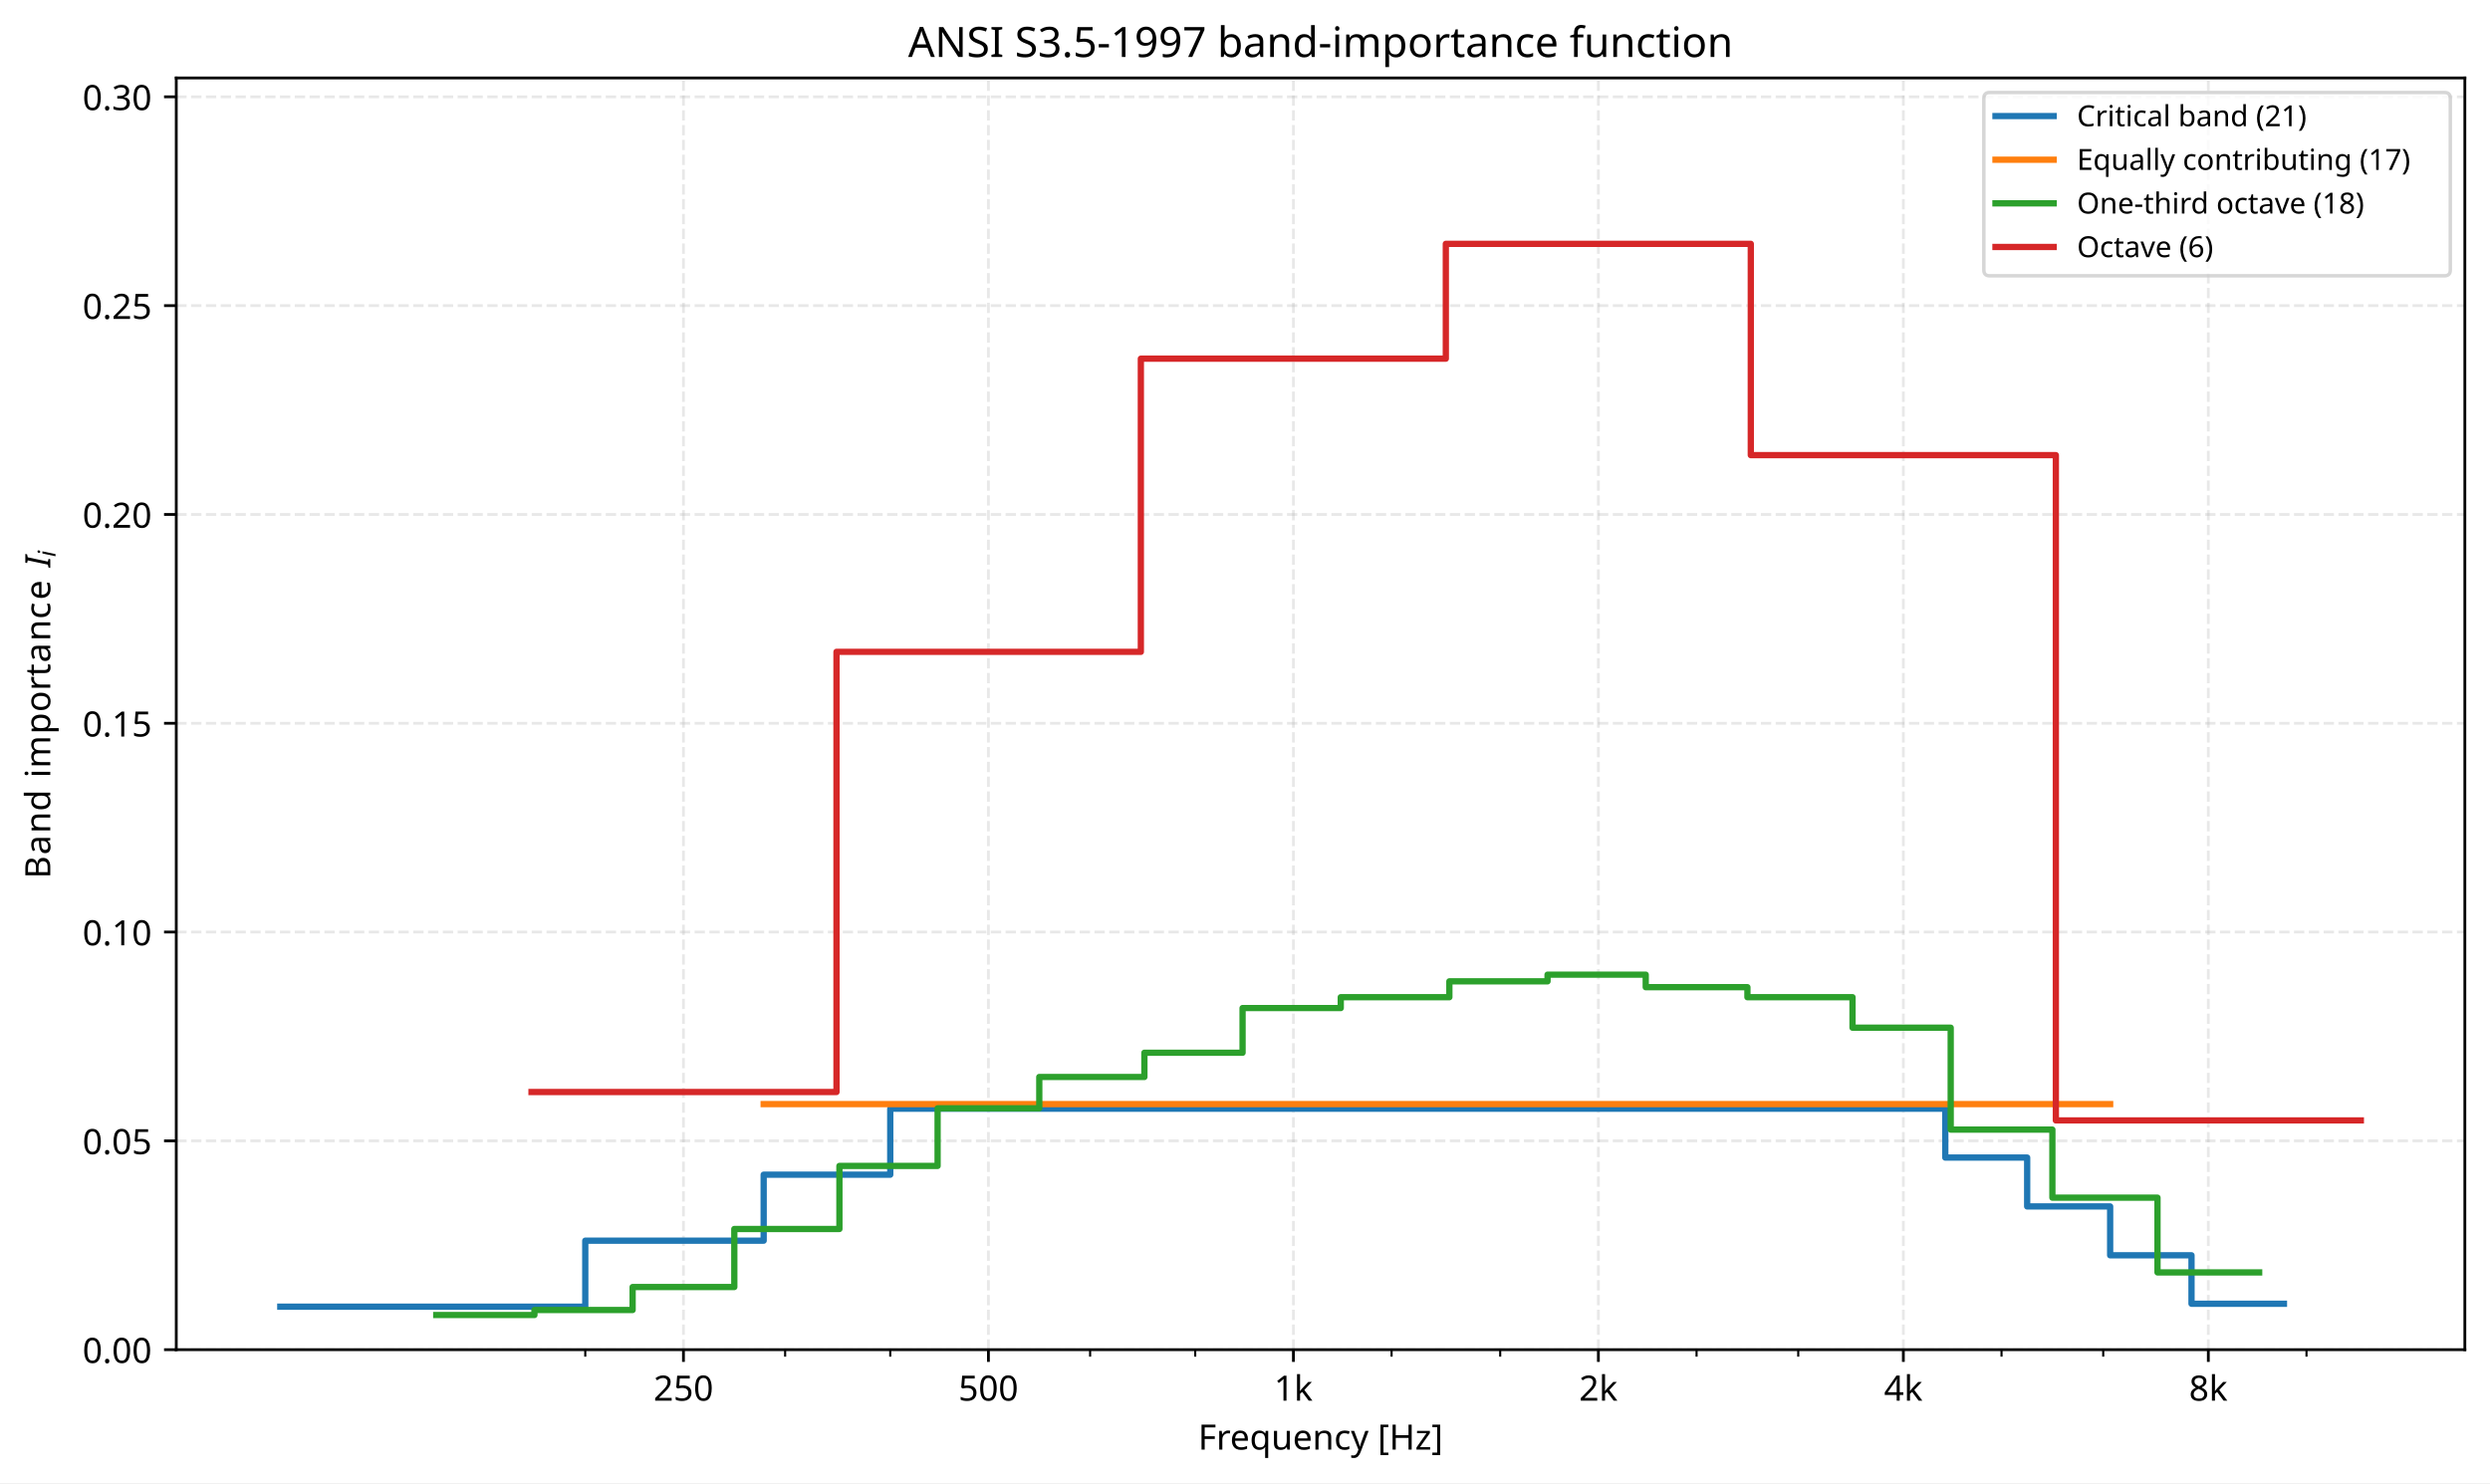
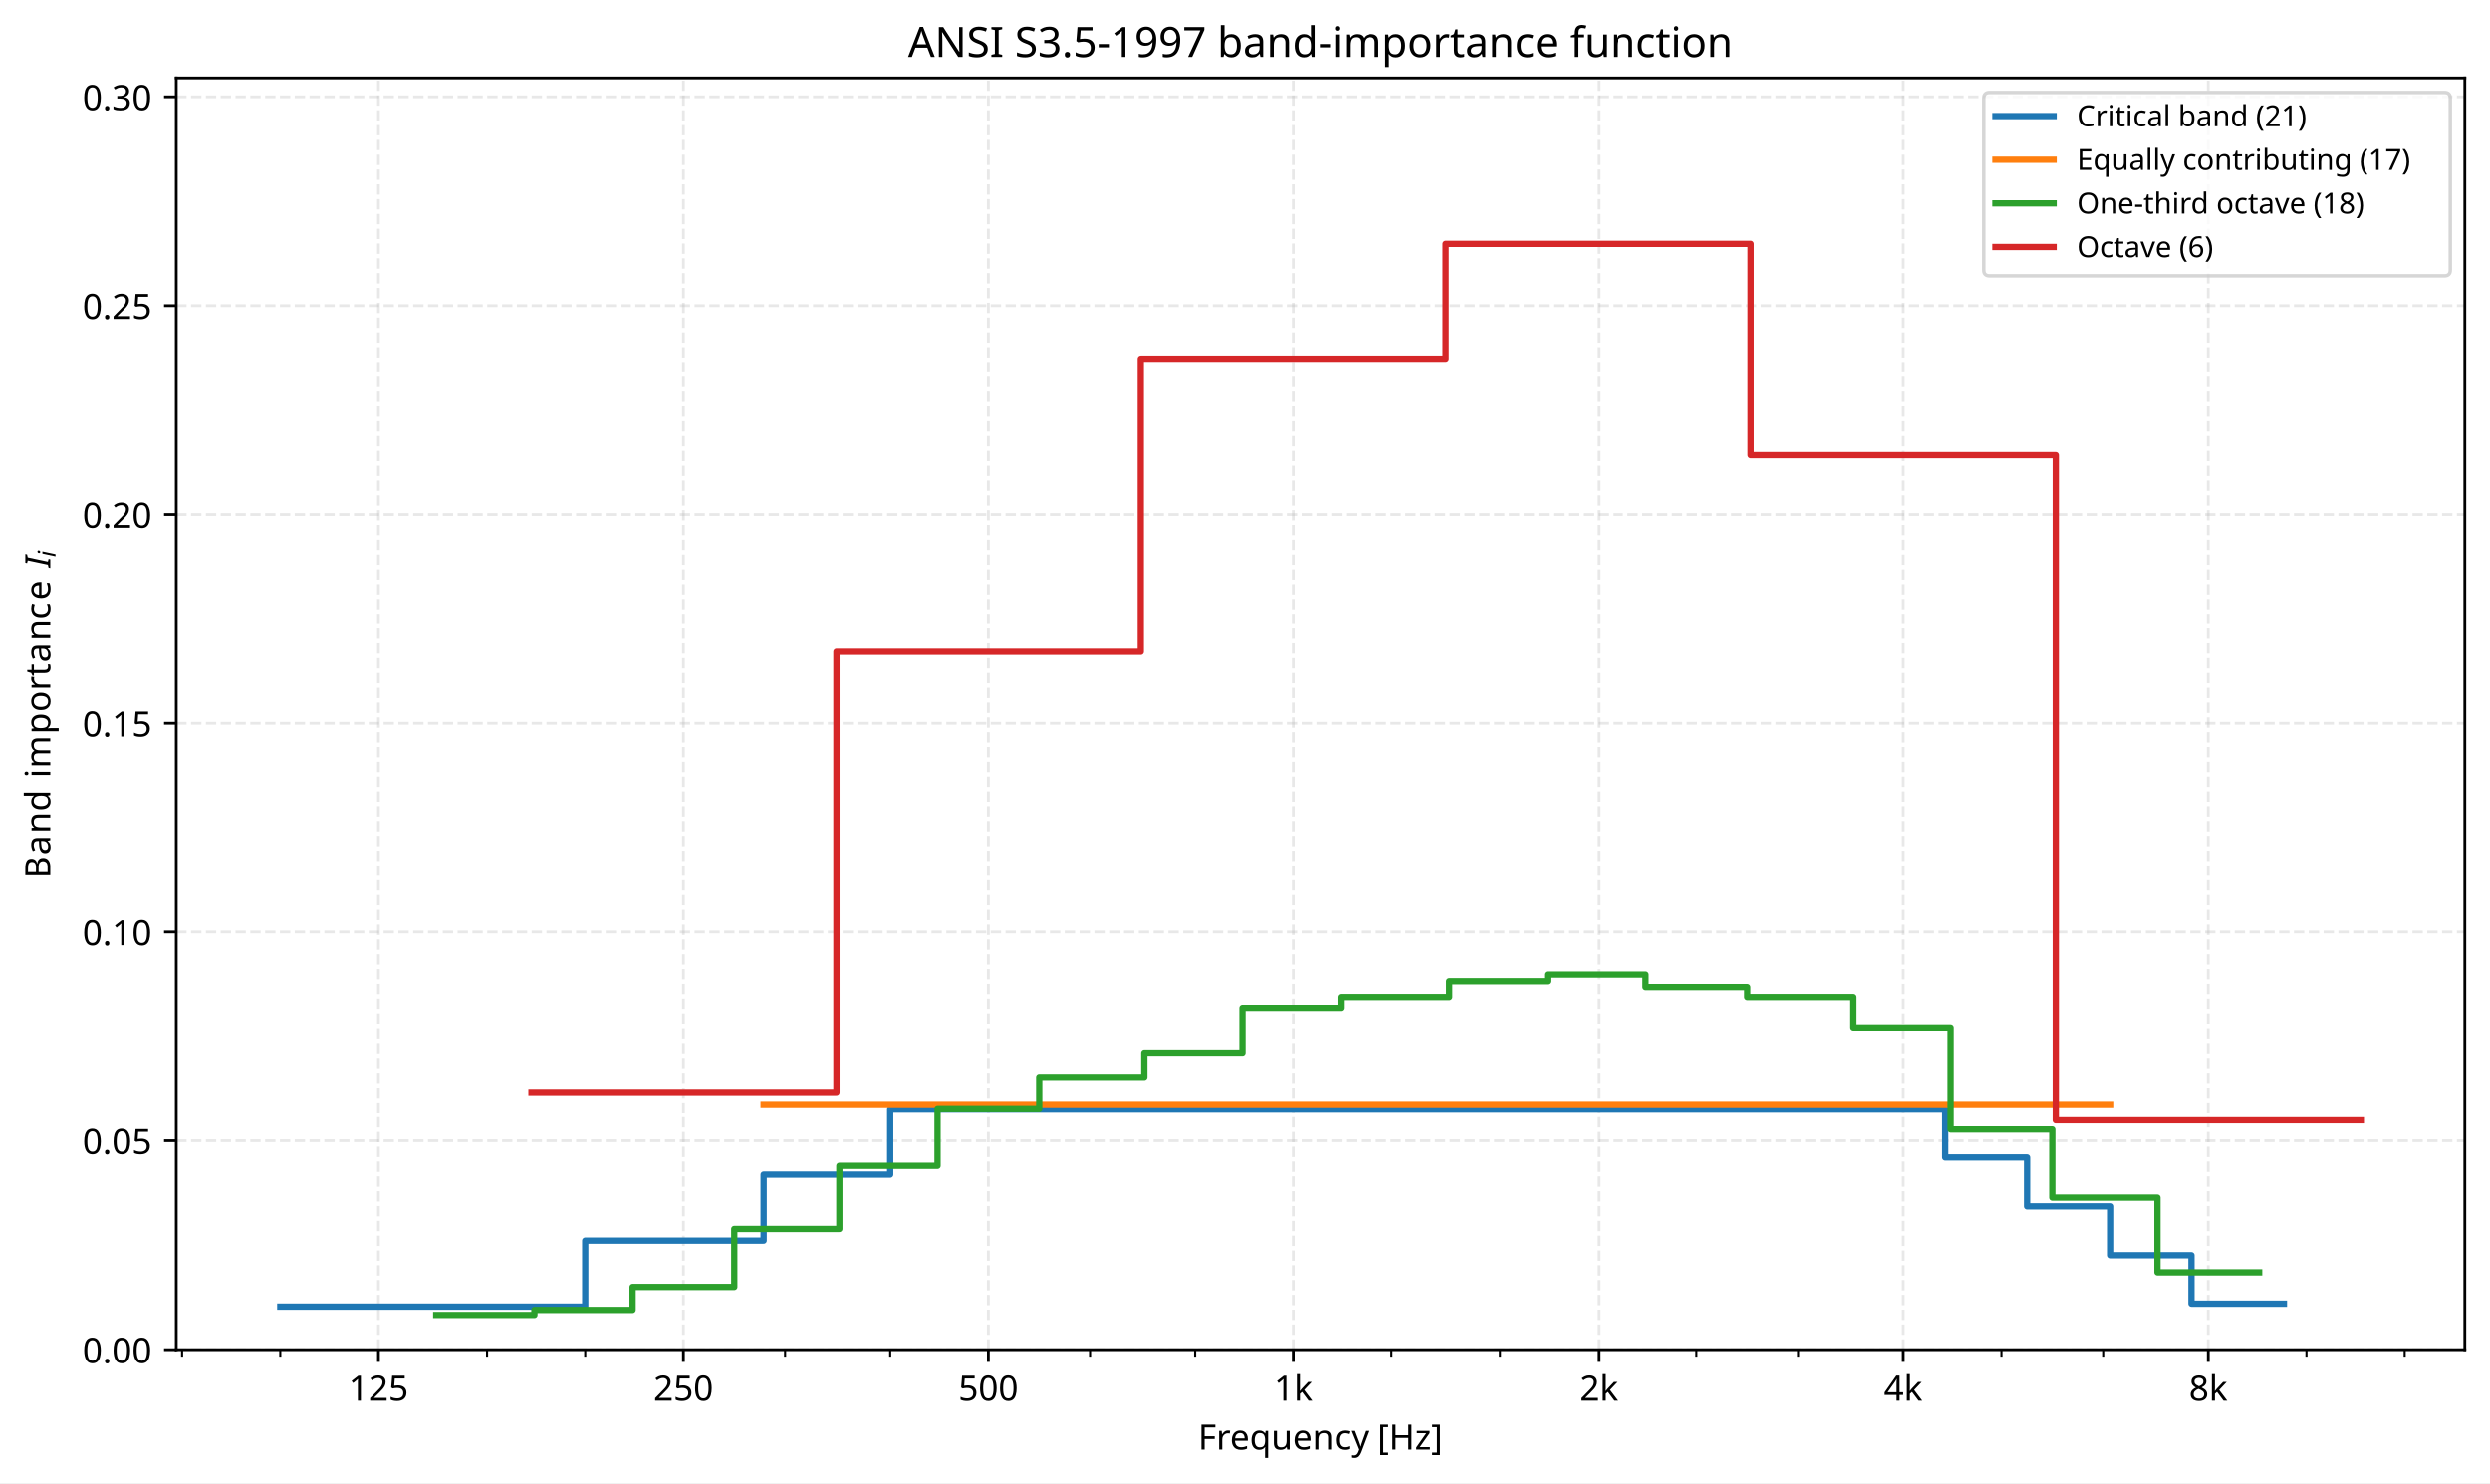
<svg xmlns="http://www.w3.org/2000/svg" xmlns:xlink="http://www.w3.org/1999/xlink" width="712.906pt" height="424.635pt" viewBox="0 0 712.906 424.635" version="1.1">
  <defs>
    <style type="text/css">*{stroke-linejoin: round; stroke-linecap: butt}</style>
  </defs>
  <g id="figure_1">
    <g id="patch_1">
      <path d="M 0 424.635  L 712.906 424.635  L 712.906 0  L 0 0  z " style="fill: #ffffff" />
    </g>
    <g id="axes_1">
      <g id="patch_2">
        <path d="M 50.468 386.433  L 705.706 386.433  L 705.706 22.318  L 50.468 22.318  z " style="fill: #ffffff" />
      </g>
      <g id="matplotlib.axis_1">
        <g id="xtick_1">
          <g id="line2d_1">
-             <path d="M 195.678 386.433  L 195.678 22.318  " clip-path="url(#p3888d02c66)" style="fill: none; stroke-dasharray: 2.96,1.28; stroke-dashoffset: 0; stroke: #b0b0b0; stroke-opacity: 0.3; stroke-width: 0.8" />
+             <path d="M 108.361 386.433  L 108.361 22.318  " clip-path="url(#p3888d02c66)" style="fill: none; stroke-dasharray: 2.96,1.28; stroke-dashoffset: 0; stroke: #b0b0b0; stroke-opacity: 0.3; stroke-width: 0.8" />
          </g>
          <g id="line2d_2">
            <defs>
              <path id="m3d27035b55" d="M 0 0  L 0 3.5  " style="stroke: #000000; stroke-width: 0.8" />
            </defs>
            <g>
-               <use xlink:href="#m3d27035b55" x="195.678" y="386.433" style="stroke: #000000; stroke-width: 0.8" />
+               <use xlink:href="#m3d27035b55" x="108.361" y="386.433" style="stroke: #000000; stroke-width: 0.8" />
            </g>
          </g>
          <g id="text_1">
-             <text style="font-size: 10px; font-family: sans-serif; text-anchor: middle" x="195.678" y="401.031" transform="rotate(-0 195.6777 401.0311)">250</text>
+             <text style="font-size: 10px; font-family: sans-serif; text-anchor: middle" x="108.361" y="401.031" transform="rotate(-0 108.3612 401.0311)">125</text>
          </g>
        </g>
        <g id="xtick_2">
          <g id="line2d_3">
-             <path d="M 282.994 386.433  L 282.994 22.318  " clip-path="url(#p3888d02c66)" style="fill: none; stroke-dasharray: 2.96,1.28; stroke-dashoffset: 0; stroke: #b0b0b0; stroke-opacity: 0.3; stroke-width: 0.8" />
+             <path d="M 195.678 386.433  L 195.678 22.318  " clip-path="url(#p3888d02c66)" style="fill: none; stroke-dasharray: 2.96,1.28; stroke-dashoffset: 0; stroke: #b0b0b0; stroke-opacity: 0.3; stroke-width: 0.8" />
          </g>
          <g id="line2d_4">
            <g>
-               <use xlink:href="#m3d27035b55" x="282.994" y="386.433" style="stroke: #000000; stroke-width: 0.8" />
+               <use xlink:href="#m3d27035b55" x="195.678" y="386.433" style="stroke: #000000; stroke-width: 0.8" />
            </g>
          </g>
          <g id="text_2">
-             <text style="font-size: 10px; font-family: sans-serif; text-anchor: middle" x="282.994" y="401.031" transform="rotate(-0 282.9943 401.0311)">500</text>
+             <text style="font-size: 10px; font-family: sans-serif; text-anchor: middle" x="195.678" y="401.031" transform="rotate(-0 195.6777 401.0311)">250</text>
          </g>
        </g>
        <g id="xtick_3">
          <g id="line2d_5">
-             <path d="M 370.311 386.433  L 370.311 22.318  " clip-path="url(#p3888d02c66)" style="fill: none; stroke-dasharray: 2.96,1.28; stroke-dashoffset: 0; stroke: #b0b0b0; stroke-opacity: 0.3; stroke-width: 0.8" />
+             <path d="M 282.994 386.433  L 282.994 22.318  " clip-path="url(#p3888d02c66)" style="fill: none; stroke-dasharray: 2.96,1.28; stroke-dashoffset: 0; stroke: #b0b0b0; stroke-opacity: 0.3; stroke-width: 0.8" />
          </g>
          <g id="line2d_6">
            <g>
-               <use xlink:href="#m3d27035b55" x="370.311" y="386.433" style="stroke: #000000; stroke-width: 0.8" />
+               <use xlink:href="#m3d27035b55" x="282.994" y="386.433" style="stroke: #000000; stroke-width: 0.8" />
            </g>
          </g>
          <g id="text_3">
-             <text style="font-size: 10px; font-family: sans-serif; text-anchor: middle" x="370.311" y="401.032" transform="rotate(-0 370.3109 401.0319)">1k</text>
+             <text style="font-size: 10px; font-family: sans-serif; text-anchor: middle" x="282.994" y="401.031" transform="rotate(-0 282.9943 401.0311)">500</text>
          </g>
        </g>
        <g id="xtick_4">
          <g id="line2d_7">
-             <path d="M 457.627 386.433  L 457.627 22.318  " clip-path="url(#p3888d02c66)" style="fill: none; stroke-dasharray: 2.96,1.28; stroke-dashoffset: 0; stroke: #b0b0b0; stroke-opacity: 0.3; stroke-width: 0.8" />
+             <path d="M 370.311 386.433  L 370.311 22.318  " clip-path="url(#p3888d02c66)" style="fill: none; stroke-dasharray: 2.96,1.28; stroke-dashoffset: 0; stroke: #b0b0b0; stroke-opacity: 0.3; stroke-width: 0.8" />
          </g>
          <g id="line2d_8">
            <g>
-               <use xlink:href="#m3d27035b55" x="457.627" y="386.433" style="stroke: #000000; stroke-width: 0.8" />
+               <use xlink:href="#m3d27035b55" x="370.311" y="386.433" style="stroke: #000000; stroke-width: 0.8" />
            </g>
          </g>
          <g id="text_4">
-             <text style="font-size: 10px; font-family: sans-serif; text-anchor: middle" x="457.627" y="401.032" transform="rotate(-0 457.6274 401.0319)">2k</text>
+             <text style="font-size: 10px; font-family: sans-serif; text-anchor: middle" x="370.311" y="401.032" transform="rotate(-0 370.3109 401.0319)">1k</text>
          </g>
        </g>
        <g id="xtick_5">
          <g id="line2d_9">
-             <path d="M 544.944 386.433  L 544.944 22.318  " clip-path="url(#p3888d02c66)" style="fill: none; stroke-dasharray: 2.96,1.28; stroke-dashoffset: 0; stroke: #b0b0b0; stroke-opacity: 0.3; stroke-width: 0.8" />
+             <path d="M 457.627 386.433  L 457.627 22.318  " clip-path="url(#p3888d02c66)" style="fill: none; stroke-dasharray: 2.96,1.28; stroke-dashoffset: 0; stroke: #b0b0b0; stroke-opacity: 0.3; stroke-width: 0.8" />
          </g>
          <g id="line2d_10">
            <g>
-               <use xlink:href="#m3d27035b55" x="544.944" y="386.433" style="stroke: #000000; stroke-width: 0.8" />
+               <use xlink:href="#m3d27035b55" x="457.627" y="386.433" style="stroke: #000000; stroke-width: 0.8" />
            </g>
          </g>
          <g id="text_5">
-             <text style="font-size: 10px; font-family: sans-serif; text-anchor: middle" x="544.944" y="401.032" transform="rotate(-0 544.944 401.0319)">4k</text>
+             <text style="font-size: 10px; font-family: sans-serif; text-anchor: middle" x="457.627" y="401.032" transform="rotate(-0 457.6274 401.0319)">2k</text>
          </g>
        </g>
        <g id="xtick_6">
          <g id="line2d_11">
-             <path d="M 632.261 386.433  L 632.261 22.318  " clip-path="url(#p3888d02c66)" style="fill: none; stroke-dasharray: 2.96,1.28; stroke-dashoffset: 0; stroke: #b0b0b0; stroke-opacity: 0.3; stroke-width: 0.8" />
+             <path d="M 544.944 386.433  L 544.944 22.318  " clip-path="url(#p3888d02c66)" style="fill: none; stroke-dasharray: 2.96,1.28; stroke-dashoffset: 0; stroke: #b0b0b0; stroke-opacity: 0.3; stroke-width: 0.8" />
          </g>
          <g id="line2d_12">
            <g>
-               <use xlink:href="#m3d27035b55" x="632.261" y="386.433" style="stroke: #000000; stroke-width: 0.8" />
+               <use xlink:href="#m3d27035b55" x="544.944" y="386.433" style="stroke: #000000; stroke-width: 0.8" />
            </g>
          </g>
          <g id="text_6">
-             <text style="font-size: 10px; font-family: sans-serif; text-anchor: middle" x="632.261" y="401.032" transform="rotate(-0 632.2606 401.0319)">8k</text>
+             <text style="font-size: 10px; font-family: sans-serif; text-anchor: middle" x="544.944" y="401.032" transform="rotate(-0 544.944 401.0319)">4k</text>
          </g>
        </g>
        <g id="xtick_7">
          <g id="line2d_13">
+             <path d="M 632.261 386.433  L 632.261 22.318  " clip-path="url(#p3888d02c66)" style="fill: none; stroke-dasharray: 2.96,1.28; stroke-dashoffset: 0; stroke: #b0b0b0; stroke-opacity: 0.3; stroke-width: 0.8" />
+           </g>
+           <g id="line2d_14">
+             <g>
+               <use xlink:href="#m3d27035b55" x="632.261" y="386.433" style="stroke: #000000; stroke-width: 0.8" />
+             </g>
+           </g>
+           <g id="text_7">
+             <text style="font-size: 10px; font-family: sans-serif; text-anchor: middle" x="632.261" y="401.032" transform="rotate(-0 632.2606 401.0319)">8k</text>
+           </g>
+         </g>
+         <g id="xtick_8">
+           <g id="line2d_15">
            <defs>
              <path id="md1b22fa4b4" d="M 0 0  L 0 2  " style="stroke: #000000; stroke-width: 0.6" />
            </defs>
            <g>
+               <use xlink:href="#md1b22fa4b4" x="52.142" y="386.433" style="stroke: #000000; stroke-width: 0.6" />
+             </g>
+           </g>
+         </g>
+         <g id="xtick_9">
+           <g id="line2d_16">
+             <g>
+               <use xlink:href="#md1b22fa4b4" x="80.251" y="386.433" style="stroke: #000000; stroke-width: 0.6" />
+             </g>
+           </g>
+         </g>
+         <g id="xtick_10">
+           <g id="line2d_17">
+             <g>
+               <use xlink:href="#md1b22fa4b4" x="139.458" y="386.433" style="stroke: #000000; stroke-width: 0.6" />
+             </g>
+           </g>
+         </g>
+         <g id="xtick_11">
+           <g id="line2d_18">
+             <g>
              <use xlink:href="#md1b22fa4b4" x="167.568" y="386.433" style="stroke: #000000; stroke-width: 0.6" />
            </g>
          </g>
        </g>
-         <g id="xtick_8">
-           <g id="line2d_14">
+         <g id="xtick_12">
+           <g id="line2d_19">
            <g>
              <use xlink:href="#md1b22fa4b4" x="224.791" y="386.433" style="stroke: #000000; stroke-width: 0.6" />
            </g>
          </g>
        </g>
-         <g id="xtick_9">
-           <g id="line2d_15">
+         <g id="xtick_13">
+           <g id="line2d_20">
            <g>
              <use xlink:href="#md1b22fa4b4" x="254.885" y="386.433" style="stroke: #000000; stroke-width: 0.6" />
            </g>
          </g>
        </g>
-         <g id="xtick_10">
-           <g id="line2d_16">
+         <g id="xtick_14">
+           <g id="line2d_21">
            <g>
              <use xlink:href="#md1b22fa4b4" x="312.108" y="386.433" style="stroke: #000000; stroke-width: 0.6" />
            </g>
          </g>
        </g>
-         <g id="xtick_11">
-           <g id="line2d_17">
+         <g id="xtick_15">
+           <g id="line2d_22">
            <g>
              <use xlink:href="#md1b22fa4b4" x="342.201" y="386.433" style="stroke: #000000; stroke-width: 0.6" />
            </g>
          </g>
        </g>
-         <g id="xtick_12">
-           <g id="line2d_18">
+         <g id="xtick_16">
+           <g id="line2d_23">
            <g>
              <use xlink:href="#md1b22fa4b4" x="398.421" y="386.433" style="stroke: #000000; stroke-width: 0.6" />
            </g>
          </g>
        </g>
-         <g id="xtick_13">
-           <g id="line2d_19">
+         <g id="xtick_17">
+           <g id="line2d_24">
            <g>
              <use xlink:href="#md1b22fa4b4" x="429.518" y="386.433" style="stroke: #000000; stroke-width: 0.6" />
            </g>
          </g>
        </g>
-         <g id="xtick_14">
-           <g id="line2d_20">
+         <g id="xtick_18">
+           <g id="line2d_25">
            <g>
              <use xlink:href="#md1b22fa4b4" x="485.737" y="386.433" style="stroke: #000000; stroke-width: 0.6" />
            </g>
          </g>
        </g>
-         <g id="xtick_15">
-           <g id="line2d_21">
+         <g id="xtick_19">
+           <g id="line2d_26">
            <g>
              <use xlink:href="#md1b22fa4b4" x="514.851" y="386.433" style="stroke: #000000; stroke-width: 0.6" />
            </g>
          </g>
        </g>
-         <g id="xtick_16">
-           <g id="line2d_22">
+         <g id="xtick_20">
+           <g id="line2d_27">
            <g>
              <use xlink:href="#md1b22fa4b4" x="573.054" y="386.433" style="stroke: #000000; stroke-width: 0.6" />
            </g>
          </g>
        </g>
-         <g id="xtick_17">
-           <g id="line2d_23">
+         <g id="xtick_21">
+           <g id="line2d_28">
            <g>
              <use xlink:href="#md1b22fa4b4" x="602.167" y="386.433" style="stroke: #000000; stroke-width: 0.6" />
            </g>
          </g>
        </g>
-         <g id="xtick_18">
-           <g id="line2d_24">
+         <g id="xtick_22">
+           <g id="line2d_29">
            <g>
              <use xlink:href="#md1b22fa4b4" x="660.37" y="386.433" style="stroke: #000000; stroke-width: 0.6" />
            </g>
          </g>
        </g>
-         <g id="text_7">
+         <g id="xtick_23">
+           <g id="line2d_30">
+             <g>
+               <use xlink:href="#md1b22fa4b4" x="688.48" y="386.433" style="stroke: #000000; stroke-width: 0.6" />
+             </g>
+           </g>
+         </g>
+         <g id="text_8">
          <text style="font-size: 10px; font-family: sans-serif; text-anchor: middle" x="378.087" y="415.033" transform="rotate(-0 378.0868 415.0327)">Frequency [Hz]</text>
        </g>
      </g>
      <g id="matplotlib.axis_2">
        <g id="ytick_1">
-           <g id="line2d_25">
+           <g id="line2d_31">
            <path d="M 50.468 386.433  L 705.706 386.433  " clip-path="url(#p3888d02c66)" style="fill: none; stroke-dasharray: 2.96,1.28; stroke-dashoffset: 0; stroke: #b0b0b0; stroke-opacity: 0.3; stroke-width: 0.8" />
          </g>
-           <g id="line2d_26">
+           <g id="line2d_32">
            <defs>
              <path id="mef640d9f3a" d="M 0 0  L -3.5 0  " style="stroke: #000000; stroke-width: 0.8" />
            </defs>
            <g>
              <use xlink:href="#mef640d9f3a" x="50.468" y="386.433" style="stroke: #000000; stroke-width: 0.8" />
            </g>
          </g>
-           <g id="text_8">
+           <g id="text_9">
            <text style="font-size: 10px; font-family: sans-serif; text-anchor: end" x="43.468" y="390.232" transform="rotate(-0 43.46797 390.2323)">0.00</text>
          </g>
        </g>
        <g id="ytick_2">
-           <g id="line2d_27">
+           <g id="line2d_33">
            <path d="M 50.468 326.648  L 705.706 326.648  " clip-path="url(#p3888d02c66)" style="fill: none; stroke-dasharray: 2.96,1.28; stroke-dashoffset: 0; stroke: #b0b0b0; stroke-opacity: 0.3; stroke-width: 0.8" />
          </g>
-           <g id="line2d_28">
+           <g id="line2d_34">
            <g>
              <use xlink:href="#mef640d9f3a" x="50.468" y="326.648" style="stroke: #000000; stroke-width: 0.8" />
            </g>
          </g>
-           <g id="text_9">
+           <g id="text_10">
            <text style="font-size: 10px; font-family: sans-serif; text-anchor: end" x="43.468" y="330.447" transform="rotate(-0 43.46797 330.4471)">0.05</text>
          </g>
        </g>
        <g id="ytick_3">
-           <g id="line2d_29">
+           <g id="line2d_35">
            <path d="M 50.468 266.863  L 705.706 266.863  " clip-path="url(#p3888d02c66)" style="fill: none; stroke-dasharray: 2.96,1.28; stroke-dashoffset: 0; stroke: #b0b0b0; stroke-opacity: 0.3; stroke-width: 0.8" />
          </g>
-           <g id="line2d_30">
+           <g id="line2d_36">
            <g>
              <use xlink:href="#mef640d9f3a" x="50.468" y="266.863" style="stroke: #000000; stroke-width: 0.8" />
            </g>
          </g>
-           <g id="text_10">
+           <g id="text_11">
            <text style="font-size: 10px; font-family: sans-serif; text-anchor: end" x="43.468" y="270.662" transform="rotate(-0 43.46797 270.662)">0.10</text>
          </g>
        </g>
        <g id="ytick_4">
-           <g id="line2d_31">
+           <g id="line2d_37">
            <path d="M 50.468 207.078  L 705.706 207.078  " clip-path="url(#p3888d02c66)" style="fill: none; stroke-dasharray: 2.96,1.28; stroke-dashoffset: 0; stroke: #b0b0b0; stroke-opacity: 0.3; stroke-width: 0.8" />
          </g>
-           <g id="line2d_32">
+           <g id="line2d_38">
            <g>
              <use xlink:href="#mef640d9f3a" x="50.468" y="207.078" style="stroke: #000000; stroke-width: 0.8" />
            </g>
          </g>
-           <g id="text_11">
+           <g id="text_12">
            <text style="font-size: 10px; font-family: sans-serif; text-anchor: end" x="43.468" y="210.877" transform="rotate(-0 43.46797 210.8769)">0.15</text>
          </g>
        </g>
        <g id="ytick_5">
-           <g id="line2d_33">
+           <g id="line2d_39">
            <path d="M 50.468 147.293  L 705.706 147.293  " clip-path="url(#p3888d02c66)" style="fill: none; stroke-dasharray: 2.96,1.28; stroke-dashoffset: 0; stroke: #b0b0b0; stroke-opacity: 0.3; stroke-width: 0.8" />
          </g>
-           <g id="line2d_34">
+           <g id="line2d_40">
            <g>
              <use xlink:href="#mef640d9f3a" x="50.468" y="147.293" style="stroke: #000000; stroke-width: 0.8" />
            </g>
          </g>
-           <g id="text_12">
+           <g id="text_13">
            <text style="font-size: 10px; font-family: sans-serif; text-anchor: end" x="43.468" y="151.092" transform="rotate(-0 43.46797 151.0918)">0.20</text>
          </g>
        </g>
        <g id="ytick_6">
-           <g id="line2d_35">
+           <g id="line2d_41">
            <path d="M 50.468 87.508  L 705.706 87.508  " clip-path="url(#p3888d02c66)" style="fill: none; stroke-dasharray: 2.96,1.28; stroke-dashoffset: 0; stroke: #b0b0b0; stroke-opacity: 0.3; stroke-width: 0.8" />
          </g>
-           <g id="line2d_36">
+           <g id="line2d_42">
            <g>
              <use xlink:href="#mef640d9f3a" x="50.468" y="87.508" style="stroke: #000000; stroke-width: 0.8" />
            </g>
          </g>
-           <g id="text_13">
+           <g id="text_14">
            <text style="font-size: 10px; font-family: sans-serif; text-anchor: end" x="43.468" y="91.307" transform="rotate(-0 43.46797 91.30665)">0.25</text>
          </g>
        </g>
        <g id="ytick_7">
-           <g id="line2d_37">
+           <g id="line2d_43">
            <path d="M 50.468 27.723  L 705.706 27.723  " clip-path="url(#p3888d02c66)" style="fill: none; stroke-dasharray: 2.96,1.28; stroke-dashoffset: 0; stroke: #b0b0b0; stroke-opacity: 0.3; stroke-width: 0.8" />
          </g>
-           <g id="line2d_38">
+           <g id="line2d_44">
            <g>
              <use xlink:href="#mef640d9f3a" x="50.468" y="27.723" style="stroke: #000000; stroke-width: 0.8" />
            </g>
          </g>
-           <g id="text_14">
+           <g id="text_15">
            <text style="font-size: 10px; font-family: sans-serif; text-anchor: end" x="43.468" y="31.522" transform="rotate(-0 43.46797 31.52153)">0.30</text>
          </g>
        </g>
-         <g id="text_15">
+         <g id="text_16">
          <g transform="translate(14.8 251.5758) rotate(-90)">
            <text>
              <tspan x="0" y="-0.406" style="font-size: 10px; font-family: sans-serif">B</tspan>
              <tspan x="6.86" y="-0.406" style="font-size: 10px; font-family: sans-serif">a</tspan>
              <tspan x="12.988" y="-0.406" style="font-size: 10px; font-family: sans-serif">n</tspan>
              <tspan x="19.326" y="-0.406" style="font-size: 10px; font-family: sans-serif">d</tspan>
              <tspan x="25.674" y="-0.406" style="font-size: 10px; font-family: sans-serif"> </tspan>
              <tspan x="28.853" y="-0.406" style="font-size: 10px; font-family: sans-serif">i</tspan>
              <tspan x="31.631" y="-0.406" style="font-size: 10px; font-family: sans-serif">m</tspan>
              <tspan x="41.372" y="-0.406" style="font-size: 10px; font-family: sans-serif">p</tspan>
              <tspan x="47.72" y="-0.406" style="font-size: 10px; font-family: sans-serif">o</tspan>
              <tspan x="53.838" y="-0.406" style="font-size: 10px; font-family: sans-serif">r</tspan>
              <tspan x="57.949" y="-0.406" style="font-size: 10px; font-family: sans-serif">t</tspan>
              <tspan x="61.87" y="-0.406" style="font-size: 10px; font-family: sans-serif">a</tspan>
              <tspan x="67.998" y="-0.406" style="font-size: 10px; font-family: sans-serif">n</tspan>
              <tspan x="74.336" y="-0.406" style="font-size: 10px; font-family: sans-serif">c</tspan>
              <tspan x="79.834" y="-0.406" style="font-size: 10px; font-family: sans-serif">e</tspan>
              <tspan x="85.986" y="-0.406" style="font-size: 10px; font-family: sans-serif"> </tspan>
              <tspan x="89.165" y="-0.406" style="font-style: oblique; font-size: 10px; font-family: sans-serif">I</tspan>
              <tspan x="92.114" y="1.094" style="font-style: oblique; font-size: 7px; font-family: sans-serif">i</tspan>
            </text>
          </g>
        </g>
      </g>
-       <g id="line2d_39">
+       <g id="line2d_45">
        <path d="M 80.251 374.118  L 167.568 374.118  L 167.568 355.226  L 218.645 355.226  L 218.645 336.334  L 254.885 336.334  L 254.885 317.441  L 285.489 317.441  L 285.489 317.441  L 312.108 317.441  L 312.108 317.441  L 337.386 317.441  L 337.386 317.441  L 359.807 317.441  L 359.807 317.441  L 380.006 317.441  L 380.006 317.441  L 400.42 317.441  L 400.42 317.441  L 419.697 317.441  L 419.697 317.441  L 438.628 317.441  L 438.628 317.441  L 457.627 317.441  L 457.627 317.441  L 476.324 317.441  L 476.324 317.441  L 495.432 317.441  L 495.432 317.441  L 514.851 317.441  L 514.851 317.441  L 535.123 317.441  L 535.123 317.441  L 556.95 317.441  L 556.95 331.431  L 580.394 331.431  L 580.394 345.421  L 604.151 345.421  L 604.151 359.411  L 627.446 359.411  L 627.446 373.281  L 653.909 373.281  L 653.909 373.281  " clip-path="url(#p3888d02c66)" style="fill: none; stroke: #1f77b4; stroke-width: 1.8; stroke-linecap: square" />
      </g>
-       <g id="line2d_40">
+       <g id="line2d_46">
        <path d="M 218.645 316.126  L 254.885 316.126  L 254.885 316.126  L 285.489 316.126  L 285.489 316.126  L 312.108 316.126  L 312.108 316.126  L 337.386 316.126  L 337.386 316.126  L 359.807 316.126  L 359.807 316.126  L 380.006 316.126  L 380.006 316.126  L 400.42 316.126  L 400.42 316.126  L 419.697 316.126  L 419.697 316.126  L 438.628 316.126  L 438.628 316.126  L 457.627 316.126  L 457.627 316.126  L 476.324 316.126  L 476.324 316.126  L 495.432 316.126  L 495.432 316.126  L 514.851 316.126  L 514.851 316.126  L 535.123 316.126  L 535.123 316.126  L 556.95 316.126  L 556.95 316.126  L 580.394 316.126  L 580.394 316.126  L 604.151 316.126  L 604.151 316.126  " clip-path="url(#p3888d02c66)" style="fill: none; stroke: #ff7f0e; stroke-width: 1.8; stroke-linecap: square" />
      </g>
-       <g id="line2d_41">
+       <g id="line2d_47">
        <path d="M 124.906 376.509  L 153.015 376.509  L 153.015 375.074  L 181.125 375.074  L 181.125 368.498  L 210.238 368.498  L 210.238 351.878  L 240.332 351.878  L 240.332 333.823  L 268.442 333.823  L 268.442 317.322  L 297.555 317.322  L 297.555 308.354  L 327.648 308.354  L 327.648 301.419  L 355.758 301.419  L 355.758 288.625  L 383.868 288.625  L 383.868 285.516  L 414.965 285.516  L 414.965 280.972  L 443.075 280.972  L 443.075 279.059  L 471.184 279.059  L 471.184 282.646  L 500.298 282.646  L 500.298 285.516  L 530.391 285.516  L 530.391 294.245  L 558.501 294.245  L 558.501 323.42  L 587.614 323.42  L 587.614 342.91  L 617.708 342.91  L 617.708 364.313  L 646.813 364.313  L 646.813 364.313  " clip-path="url(#p3888d02c66)" style="fill: none; stroke: #2ca02c; stroke-width: 1.8; stroke-linecap: square" />
      </g>
-       <g id="line2d_42">
+       <g id="line2d_48">
        <path d="M 152.178 312.659  L 239.495 312.659  L 239.495 186.632  L 326.634 186.632  L 326.634 102.693  L 413.95 102.693  L 413.95 69.811  L 501.267 69.811  L 501.267 130.314  L 588.606 130.314  L 588.606 320.789  L 675.922 320.789  L 675.922 320.789  " clip-path="url(#p3888d02c66)" style="fill: none; stroke: #d62728; stroke-width: 1.8; stroke-linecap: square" />
      </g>
      <g id="patch_3">
        <path d="M 50.468 386.433  L 50.468 22.318  " style="fill: none; stroke: #000000; stroke-width: 0.8; stroke-linejoin: miter; stroke-linecap: square" />
      </g>
      <g id="patch_4">
        <path d="M 705.706 386.433  L 705.706 22.318  " style="fill: none; stroke: #000000; stroke-width: 0.8; stroke-linejoin: miter; stroke-linecap: square" />
      </g>
      <g id="patch_5">
        <path d="M 50.468 386.433  L 705.706 386.433  " style="fill: none; stroke: #000000; stroke-width: 0.8; stroke-linejoin: miter; stroke-linecap: square" />
      </g>
      <g id="patch_6">
        <path d="M 50.468 22.318  L 705.706 22.318  " style="fill: none; stroke: #000000; stroke-width: 0.8; stroke-linejoin: miter; stroke-linecap: square" />
      </g>
-       <g id="text_16">
+       <g id="text_17">
        <text style="font-size: 12px; font-family: sans-serif; text-anchor: middle" x="378.087" y="16.318" transform="rotate(-0 378.0868 16.31812)">ANSI S3.5-1997 band-importance function</text>
      </g>
      <g id="legend_1">
        <g id="patch_7">
          <path d="M 569.655 78.965  L 699.875 78.965  Q 701.541 78.965 701.541 77.299  L 701.541 28.149  Q 701.541 26.483 699.875 26.483  L 569.655 26.483  Q 567.989 26.483 567.989 28.149  L 567.989 77.299  Q 567.989 78.965 569.655 78.965  z " style="fill: #ffffff; opacity: 0.8; stroke: #cccccc; stroke-linejoin: miter" />
        </g>
-         <g id="line2d_43">
+         <g id="line2d_49">
          <path d="M 571.321 33.229  L 579.651 33.229  L 579.651 33.229  L 587.981 33.229  L 587.981 33.229  " style="fill: none; stroke: #1f77b4; stroke-width: 1.8; stroke-linecap: square" />
        </g>
-         <g id="text_17">
+         <g id="text_18">
          <text style="font-size: 8.33px; font-family: sans-serif; text-anchor: start" x="594.645" y="36.145" transform="rotate(-0 594.6446 36.14462)">Critical band (21)</text>
        </g>
-         <g id="line2d_44">
+         <g id="line2d_50">
          <path d="M 571.321 45.725  L 579.651 45.725  L 579.651 45.725  L 587.981 45.725  L 587.981 45.725  " style="fill: none; stroke: #ff7f0e; stroke-width: 1.8; stroke-linecap: square" />
        </g>
-         <g id="text_18">
+         <g id="text_19">
          <text style="font-size: 8.33px; font-family: sans-serif; text-anchor: start" x="594.645" y="48.64" transform="rotate(-0 594.6446 48.64027)">Equally contributing (17)</text>
        </g>
-         <g id="line2d_45">
+         <g id="line2d_51">
          <path d="M 571.321 58.22  L 579.651 58.22  L 579.651 58.22  L 587.981 58.22  L 587.981 58.22  " style="fill: none; stroke: #2ca02c; stroke-width: 1.8; stroke-linecap: square" />
        </g>
-         <g id="text_19">
+         <g id="text_20">
          <text style="font-size: 8.33px; font-family: sans-serif; text-anchor: start" x="594.645" y="61.136" transform="rotate(-0 594.6446 61.13593)">One-third octave (18)</text>
        </g>
-         <g id="line2d_46">
+         <g id="line2d_52">
          <path d="M 571.321 70.716  L 579.651 70.716  L 579.651 70.716  L 587.981 70.716  L 587.981 70.716  " style="fill: none; stroke: #d62728; stroke-width: 1.8; stroke-linecap: square" />
        </g>
-         <g id="text_20">
+         <g id="text_21">
          <text style="font-size: 8.33px; font-family: sans-serif; text-anchor: start" x="594.645" y="73.632" transform="rotate(-0 594.6446 73.63158)">Octave (6)</text>
        </g>
      </g>
    </g>
  </g>
  <defs>
    <clipPath id="p3888d02c66">
      <rect x="50.468" y="22.318" width="655.238" height="364.115" />
    </clipPath>
  </defs>
</svg>
